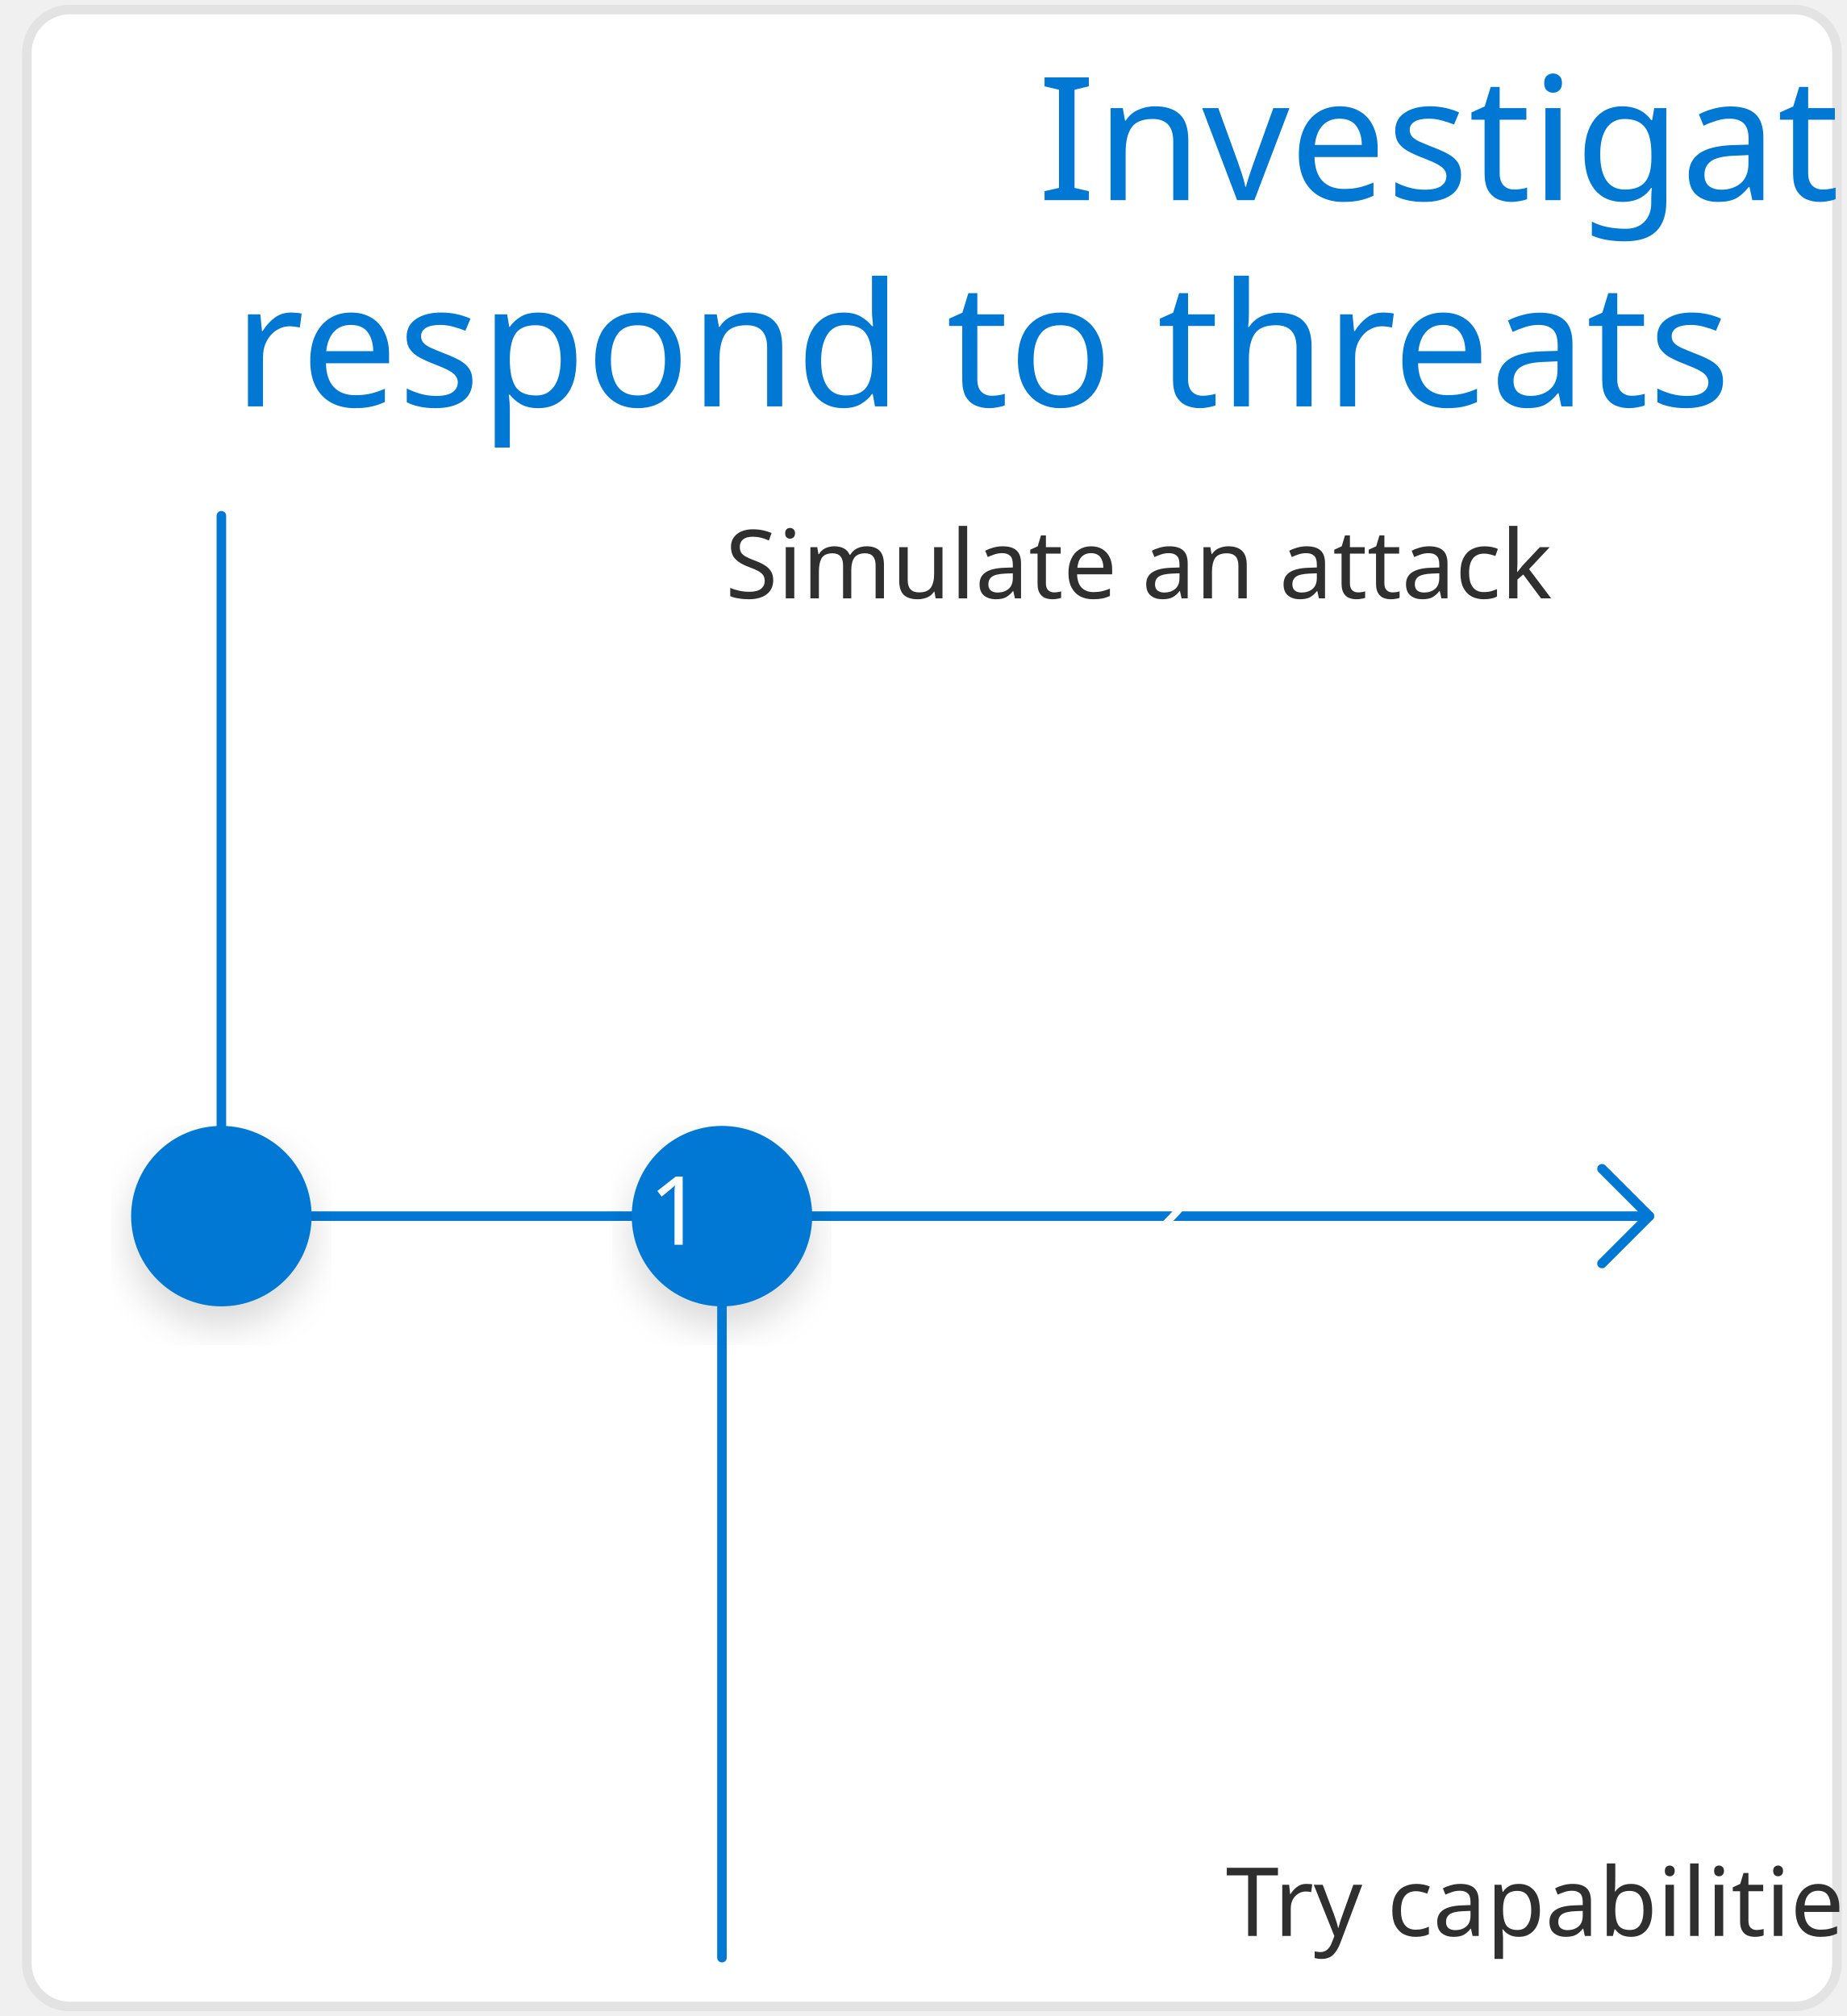
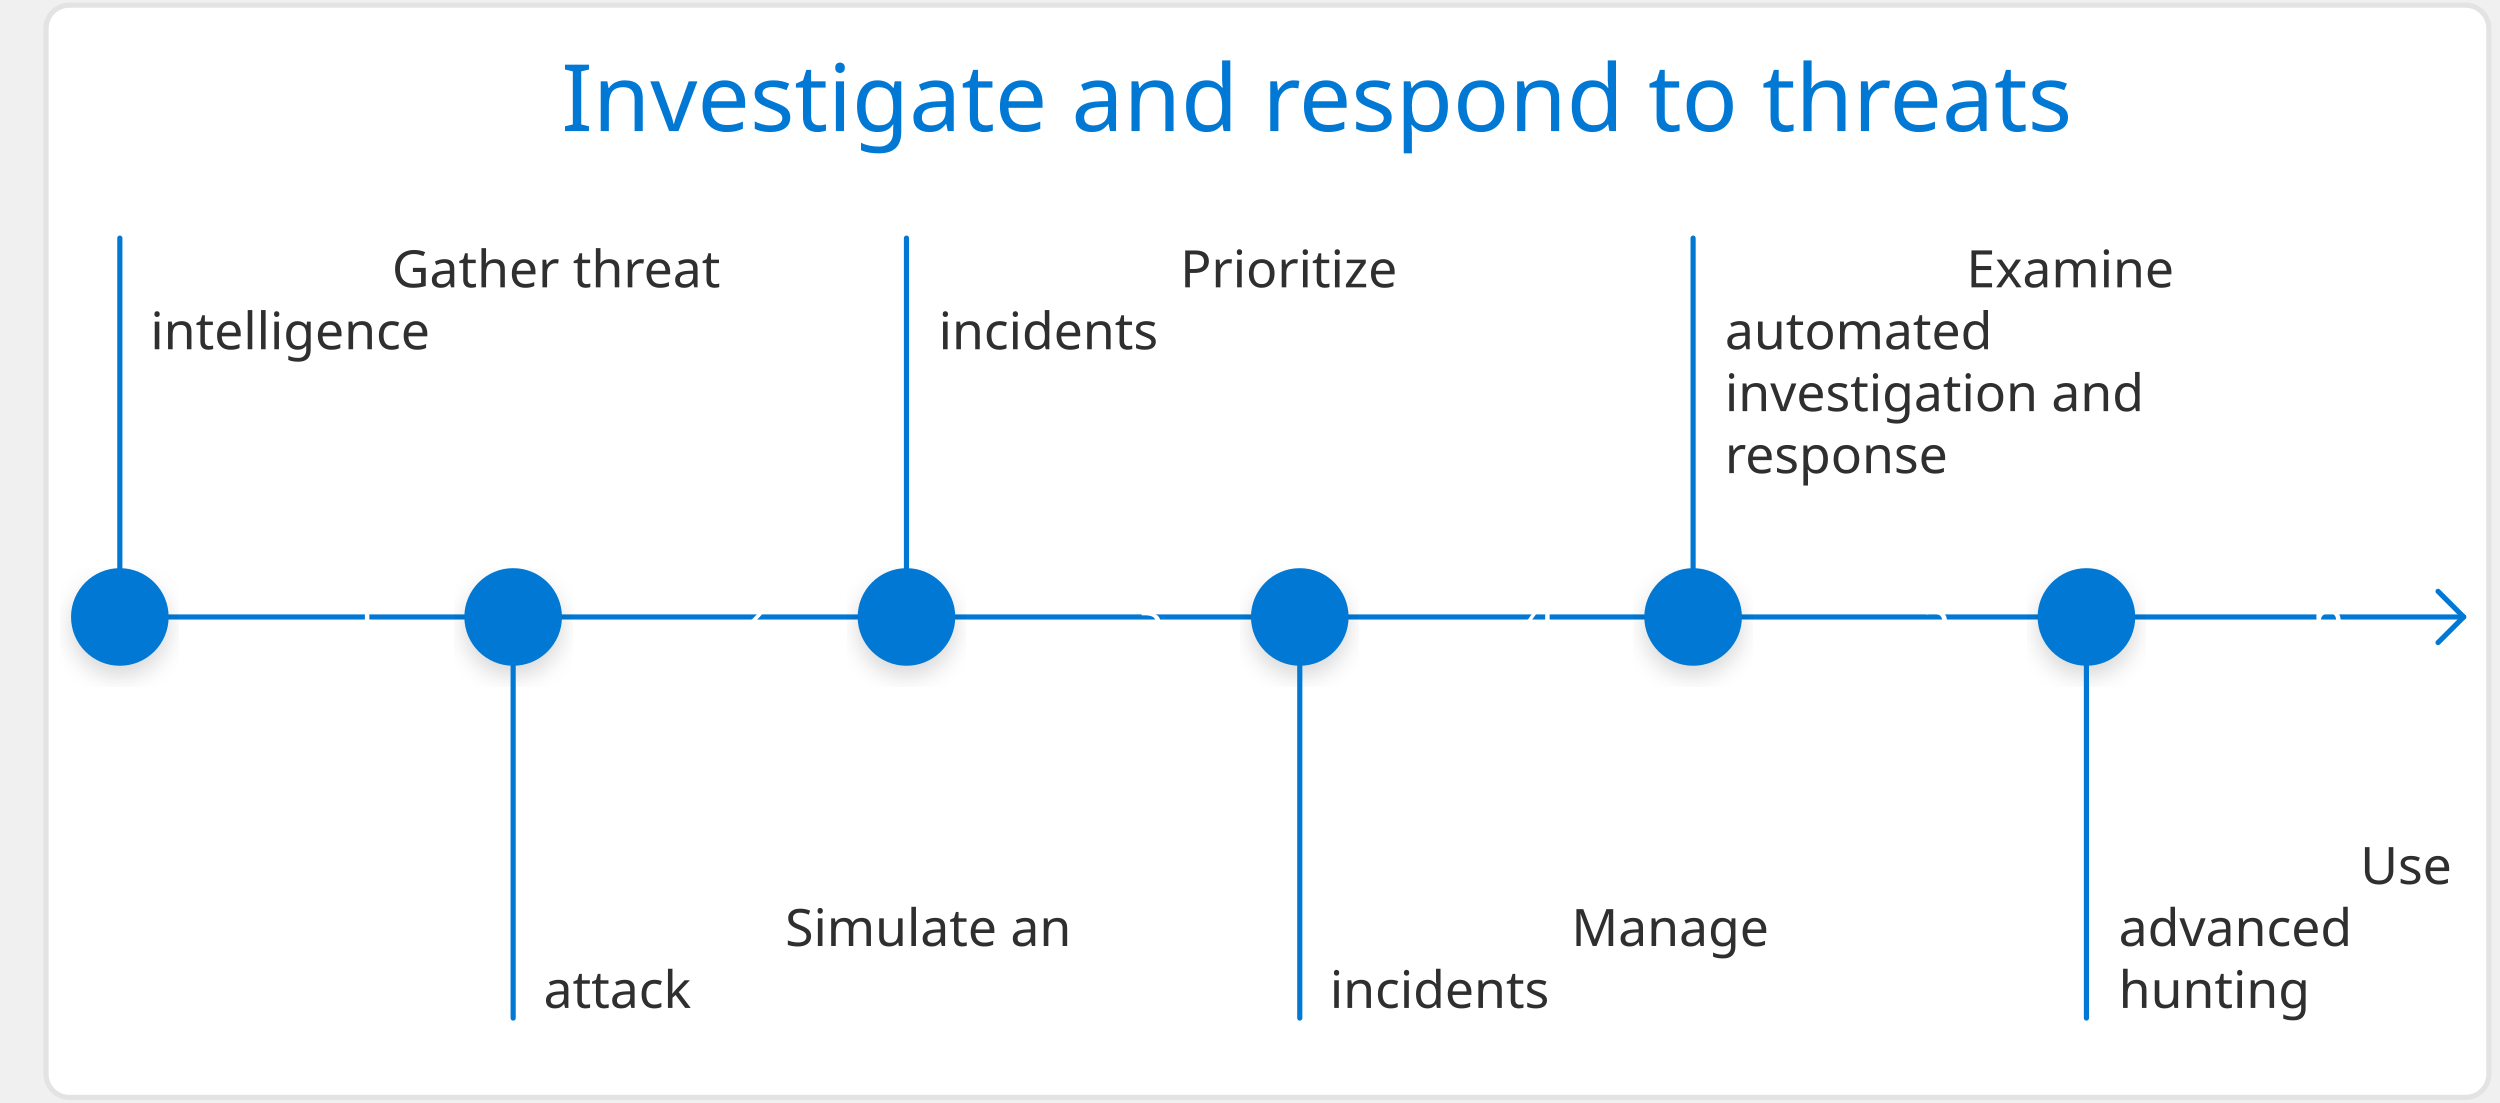
- <svg xmlns="http://www.w3.org/2000/svg" xmlns:ns1="http://schemas.microsoft.com/visio/2003/SVGExtensions/" xmlns:xlink="http://www.w3.org/1999/xlink" width="2.686in" height="2.933in" viewBox="0 0 193.375 211.16" xml:space="preserve" color-interpolation-filters="sRGB" class="st13">
+ <svg xmlns="http://www.w3.org/2000/svg" xmlns:ns1="http://schemas.microsoft.com/visio/2003/SVGExtensions/" xmlns:xlink="http://www.w3.org/1999/xlink" width="6.723in" height="2.965in" viewBox="0 0 484.057 213.5" xml:space="preserve" color-interpolation-filters="sRGB" class="st13">
  <ns1:documentProperties ns1:langID="1033" ns1:viewMarkup="false" />
  <style type="text/css">
	
		.st1 {fill:#ffffff;stroke:#e3e3e3;stroke-width:1}
		.st2 {stroke:#0078d4;stroke-linecap:round;stroke-linejoin:round;stroke-width:1}
		.st3 {fill:none;stroke:none;stroke-width:1}
		.st4 {fill:#0078d4;font-family:Segoe UI Semibold;font-size:1.5em}
- 		.st5 {font-size:1em}
- 		.st6 {marker-end:url(#mrkr1-15);stroke:#0078d4;stroke-linecap:round;stroke-linejoin:round;stroke-width:1}
- 		.st7 {fill:#0078d4;fill-opacity:1;stroke:#0078d4;stroke-opacity:1;stroke-width:0.202}
- 		.st8 {visibility:visible}
- 		.st9 {fill:#000000;fill-opacity:0.15;filter:url(#filter_2);stroke:none}
- 		.st10 {fill:#0078d4;stroke:none;stroke-width:1}
- 		.st11 {fill:#ffffff;font-family:Segoe UI Semibold;font-size:0.833em}
- 		.st12 {fill:#2f2f2f;font-family:Segoe UI;font-size:0.833em}
+ 		.st5 {marker-end:url(#mrkr1-20);stroke:#0078d4;stroke-linecap:round;stroke-linejoin:round;stroke-width:1}
+ 		.st6 {fill:#0078d4;fill-opacity:1;stroke:#0078d4;stroke-opacity:1;stroke-width:0.202}
+ 		.st7 {visibility:visible}
+ 		.st8 {fill:#000000;fill-opacity:0.15;filter:url(#filter_2);stroke:none}
+ 		.st9 {fill:#0078d4;stroke:none;stroke-width:1}
+ 		.st10 {fill:#ffffff;font-family:Segoe UI Semibold;font-size:0.833em}
+ 		.st11 {fill:#2f2f2f;font-family:Segoe UI;font-size:0.833em}
+ 		.st12 {font-size:1em}
		.st13 {fill:none;fill-rule:evenodd;font-size:12px;overflow:visible;stroke-linecap:square;stroke-miterlimit:3}
	
	</style>
  <defs id="Markers">
    <g id="lend1">
      <path d="M 1 -1 L 0 0 L 1 1 " style="stroke-linecap:round;stroke-linejoin:round;fill:none" />
    </g>
-     <marker id="mrkr1-15" class="st7" ns1:arrowType="1" ns1:arrowSize="4" orient="auto" markerUnits="strokeWidth" overflow="visible">
+     <marker id="mrkr1-20" class="st6" ns1:arrowType="1" ns1:arrowSize="4" orient="auto" markerUnits="strokeWidth" overflow="visible">
      <use xlink:href="#lend1" transform="scale(-4.96,-4.96) " />
    </marker>
  </defs>
  <defs id="Filters">
    <filter id="filter_2">
      <feGaussianBlur stdDeviation="2" />
    </filter>
  </defs>
  <g ns1:mID="0" ns1:index="1" ns1:groupContext="foregroundPage">
    <ns1:userDefs>
      <ns1:ud ns1:nameU="visNavType" ns1:val="VT0(1):26" />
    </ns1:userDefs>
    <ns1:pageProperties ns1:drawingScale="1" ns1:pageScale="1" ns1:drawingUnits="19" ns1:shadowOffsetX="9" ns1:shadowOffsetY="-9" />
    <ns1:layer ns1:name="Connector" ns1:index="0" ns1:glue="false" />
    <ns1:layer ns1:name="Text" ns1:index="1" />
    <ns1:layer ns1:name="Drawing" ns1:index="2" />
-     <g id="shape1040-1" ns1:mID="1040" ns1:groupContext="shape" transform="translate(2.8125,-1)">
-       <ns1:userDefs>
-         <ns1:ud ns1:nameU="visNavOrder" ns1:prompt="" ns1:val="VT0(33000):26" />
-       </ns1:userDefs>
-       <rect x="0" y="2" width="189.562" height="209.16" rx="4.5" ry="4.5" class="st1" />
-     </g>
-     <g id="shape1041-3" ns1:mID="1041" ns1:groupContext="shape" ns1:layerMember="0" transform="translate(14.182,-157.137)">
-       <ns1:userDefs>
-         <ns1:ud ns1:nameU="visNavOrder" ns1:prompt="" ns1:val="VT0(34000):26" />
-       </ns1:userDefs>
-       <path d="M9 211.16 L9 282.59" class="st2" />
-     </g>
-     <g id="shape1046-6" ns1:mID="1046" ns1:groupContext="shape" ns1:layerMember="1;2" transform="translate(24.4327,-173.307)">
-       <ns1:userDefs>
-         <ns1:ud ns1:nameU="visNavOrder" ns1:prompt="" ns1:val="VT0(39000):26" />
-       </ns1:userDefs>
-       <ns1:textBlock ns1:margins="rect(0,0,0,0)" />
-       <ns1:textRect cx="80.034" cy="199.673" width="160.07" height="22.974" />
-       <rect x="0" y="188.186" width="160.067" height="22.974" rx="4.5" ry="4.5" class="st3" />
-       <text x="0" y="194.27" class="st4" ns1:langID="1033">
-         <ns1:paragraph />
-         <ns1:tabList />Investigate and <tspan x="0" dy="1.2em" class="st5">respond to threats</tspan>
-       </text>
-     </g>
-     <g id="shape1047-10" ns1:mID="1047" ns1:groupContext="shape" ns1:layerMember="0" transform="translate(22.5937,-92.7798)">
-       <ns1:userDefs>
-         <ns1:ud ns1:nameU="visNavOrder" ns1:prompt="" ns1:val="VT0(40000):26" />
-       </ns1:userDefs>
-       <path d="M0 220.16 L150.13 220.16" class="st6" />
-     </g>
-     <g id="shape1048-16" ns1:mID="1048" ns1:groupContext="shape" ns1:layerMember="2" transform="translate(66.1539,-74.3298)">
-       <ns1:userDefs>
-         <ns1:ud ns1:nameU="visNavOrder" ns1:prompt="" ns1:val="VT0(41000):26" />
-       </ns1:userDefs>
-       <ns1:textBlock ns1:margins="rect(0,0,0,0)" />
-       <ns1:textRect cx="9.45" cy="201.71" width="18.91" height="18.9" />
-       <g id="shadow1048-17" ns1:groupContext="shadow" ns1:shadowOffsetX="1.22465E-16" ns1:shadowOffsetY="-2" ns1:shadowType="1" ns1:shadowScale="1.01" transform="matrix(1.01,0,0,1.01,-0.0945,-0.0171024)" class="st8">
-         <ellipse cx="9.45" cy="201.71" rx="9.45" ry="9.45" class="st9" />
-       </g>
-       <ellipse cx="9.45" cy="201.71" rx="9.45" ry="9.45" class="st10" />
-       <text x="6.67" y="204.71" class="st11" ns1:langID="1033">
+     <g id="shape1070-1" ns1:mID="1070" ns1:groupContext="shape" transform="translate(8.89621,-1)">
+       <ns1:userDefs>
+         <ns1:ud ns1:nameU="visNavOrder" ns1:prompt="" ns1:val="VT0(63000):26" />
+       </ns1:userDefs>
+       <rect x="0" y="2" width="473.021" height="211.5" rx="4.5" ry="4.5" class="st1" />
+     </g>
+     <g id="shape1071-3" ns1:mID="1071" ns1:groupContext="shape" ns1:layerMember="0" transform="translate(14.182,-167.388)">
+       <ns1:userDefs>
+         <ns1:ud ns1:nameU="visNavOrder" ns1:prompt="" ns1:val="VT0(64000):26" />
+       </ns1:userDefs>
+       <path d="M9 213.5 L9 284.93" class="st2" />
+     </g>
+     <g id="shape1072-6" ns1:mID="1072" ns1:groupContext="shape" ns1:layerMember="0" transform="translate(166.506,-167.388)">
+       <ns1:userDefs>
+         <ns1:ud ns1:nameU="visNavOrder" ns1:prompt="" ns1:val="VT0(65000):26" />
+       </ns1:userDefs>
+       <path d="M9 213.5 L9 284.93" class="st2" />
+     </g>
+     <g id="shape1073-9" ns1:mID="1073" ns1:groupContext="shape" ns1:layerMember="0" transform="translate(318.83,-167.388)">
+       <ns1:userDefs>
+         <ns1:ud ns1:nameU="visNavOrder" ns1:prompt="" ns1:val="VT0(66000):26" />
+       </ns1:userDefs>
+       <path d="M9 213.5 L9 284.93" class="st2" />
+     </g>
+     <g id="shape1074-12" ns1:mID="1074" ns1:groupContext="shape" ns1:layerMember="1;2" transform="translate(24.4327,-182.026)">
+       <ns1:userDefs>
+         <ns1:ud ns1:nameU="visNavOrder" ns1:prompt="" ns1:val="VT0(67000):26" />
+       </ns1:userDefs>
+       <ns1:textBlock ns1:margins="rect(0,0,0,0)" />
+       <ns1:textRect cx="188.41" cy="202.013" width="376.82" height="22.974" />
+       <rect x="0" y="190.526" width="376.82" height="22.974" rx="4.5" ry="4.5" class="st3" />
+       <text x="0" y="207.41" class="st4" ns1:langID="1033">
+         <ns1:paragraph />
+         <ns1:tabList />Investigate and respond to threats</text>
+     </g>
+     <g id="shape1075-15" ns1:mID="1075" ns1:groupContext="shape" ns1:layerMember="0" transform="translate(22.5937,-85.0305)">
+       <ns1:userDefs>
+         <ns1:ud ns1:nameU="visNavOrder" ns1:prompt="" ns1:val="VT0(68000):26" />
+       </ns1:userDefs>
+       <path d="M0 204.5 L454.45 204.5" class="st5" />
+     </g>
+     <g id="shape1076-21" ns1:mID="1076" ns1:groupContext="shape" ns1:layerMember="2" transform="translate(89.8941,-84.5805)">
+       <ns1:userDefs>
+         <ns1:ud ns1:nameU="visNavOrder" ns1:prompt="" ns1:val="VT0(69000):26" />
+       </ns1:userDefs>
+       <ns1:textBlock ns1:margins="rect(0,0,0,0)" />
+       <ns1:textRect cx="9.45" cy="204.05" width="18.91" height="18.9" />
+       <g id="shadow1076-22" ns1:groupContext="shadow" ns1:shadowOffsetX="1.22465E-16" ns1:shadowOffsetY="-2" ns1:shadowType="1" ns1:shadowScale="1.01" transform="matrix(1.01,0,0,1.01,-0.0945,-0.0405)" class="st7">
+         <ellipse cx="9.45" cy="204.05" rx="9.45" ry="9.45" class="st8" />
+       </g>
+       <ellipse cx="9.45" cy="204.05" rx="9.45" ry="9.45" class="st9" />
+       <text x="6.67" y="207.05" class="st10" ns1:langID="1033">
        <ns1:paragraph ns1:horizAlign="1" />
        <ns1:tabList />2</text>
    </g>
-     <g id="shape1052-22" ns1:mID="1052" ns1:groupContext="shape" ns1:layerMember="2" transform="translate(13.732,-74.3298)">
-       <ns1:userDefs>
-         <ns1:ud ns1:nameU="visNavOrder" ns1:prompt="" ns1:val="VT0(45000):26" />
-       </ns1:userDefs>
-       <ns1:textBlock ns1:margins="rect(0,0,0,0)" />
-       <ns1:textRect cx="9.45" cy="201.71" width="18.91" height="18.9" />
-       <g id="shadow1052-23" ns1:groupContext="shadow" ns1:shadowOffsetX="1.22465E-16" ns1:shadowOffsetY="-2" ns1:shadowType="1" ns1:shadowScale="1.01" transform="matrix(1.01,0,0,1.01,-0.0945,-0.0171024)" class="st8">
-         <ellipse cx="9.45" cy="201.71" rx="9.45" ry="9.45" class="st9" />
-       </g>
-       <ellipse cx="9.45" cy="201.71" rx="9.45" ry="9.45" class="st10" />
-       <text x="7.44" y="204.71" class="st11" ns1:langID="1033">
+     <g id="shape1077-27" ns1:mID="1077" ns1:groupContext="shape" ns1:layerMember="2" transform="translate(242.218,-84.5805)">
+       <ns1:userDefs>
+         <ns1:ud ns1:nameU="visNavOrder" ns1:prompt="" ns1:val="VT0(70000):26" />
+       </ns1:userDefs>
+       <ns1:textBlock ns1:margins="rect(0,0,0,0)" />
+       <ns1:textRect cx="9.45" cy="204.05" width="18.91" height="18.9" />
+       <g id="shadow1077-28" ns1:groupContext="shadow" ns1:shadowOffsetX="1.22465E-16" ns1:shadowOffsetY="-2" ns1:shadowType="1" ns1:shadowScale="1.01" transform="matrix(1.01,0,0,1.01,-0.0945,-0.0405)" class="st7">
+         <ellipse cx="9.45" cy="204.05" rx="9.45" ry="9.45" class="st8" />
+       </g>
+       <ellipse cx="9.45" cy="204.05" rx="9.45" ry="9.45" class="st9" />
+       <text x="6.57" y="207.05" class="st10" ns1:langID="1033">
+         <ns1:paragraph ns1:horizAlign="1" />
+         <ns1:tabList />4</text>
+     </g>
+     <g id="shape1078-33" ns1:mID="1078" ns1:groupContext="shape" ns1:layerMember="2" transform="translate(394.543,-84.5805)">
+       <ns1:userDefs>
+         <ns1:ud ns1:nameU="visNavOrder" ns1:prompt="" ns1:val="VT0(71000):26" />
+       </ns1:userDefs>
+       <ns1:textBlock ns1:margins="rect(0,0,0,0)" />
+       <ns1:textRect cx="9.45" cy="204.05" width="18.91" height="18.9" />
+       <g id="shadow1078-34" ns1:groupContext="shadow" ns1:shadowOffsetX="1.22465E-16" ns1:shadowOffsetY="-2" ns1:shadowType="1" ns1:shadowScale="1.01" transform="matrix(1.01,0,0,1.01,-0.0945,-0.0405)" class="st7">
+         <ellipse cx="9.45" cy="204.05" rx="9.45" ry="9.45" class="st8" />
+       </g>
+       <ellipse cx="9.45" cy="204.05" rx="9.45" ry="9.45" class="st9" />
+       <text x="6.66" y="207.05" class="st10" ns1:langID="1033">
+         <ns1:paragraph ns1:horizAlign="1" />
+         <ns1:tabList />6</text>
+     </g>
+     <g id="shape1079-39" ns1:mID="1079" ns1:groupContext="shape" ns1:layerMember="2" transform="translate(13.732,-84.5805)">
+       <ns1:userDefs>
+         <ns1:ud ns1:nameU="visNavOrder" ns1:prompt="" ns1:val="VT0(72000):26" />
+       </ns1:userDefs>
+       <ns1:textBlock ns1:margins="rect(0,0,0,0)" />
+       <ns1:textRect cx="9.45" cy="204.05" width="18.91" height="18.9" />
+       <g id="shadow1079-40" ns1:groupContext="shadow" ns1:shadowOffsetX="1.22465E-16" ns1:shadowOffsetY="-2" ns1:shadowType="1" ns1:shadowScale="1.01" transform="matrix(1.01,0,0,1.01,-0.0945,-0.0405)" class="st7">
+         <ellipse cx="9.45" cy="204.05" rx="9.45" ry="9.45" class="st8" />
+       </g>
+       <ellipse cx="9.45" cy="204.05" rx="9.45" ry="9.45" class="st9" />
+       <text x="7.44" y="207.05" class="st10" ns1:langID="1033">
        <ns1:paragraph ns1:horizAlign="1" />
        <ns1:tabList />1</text>
    </g>
-     <g id="shape1057-28" ns1:mID="1057" ns1:groupContext="shape" ns1:layerMember="0" transform="translate(66.6039,-77.531)">
-       <ns1:userDefs>
-         <ns1:ud ns1:nameU="visNavOrder" ns1:prompt="" ns1:val="VT0(50000):26" />
-       </ns1:userDefs>
-       <path d="M9 211.16 L9 282.58" class="st2" />
-     </g>
-     <g id="shape1061-31" ns1:mID="1061" ns1:groupContext="shape" ns1:layerMember="1;2" transform="translate(23.182,-145.827)">
-       <ns1:userDefs>
-         <ns1:ud ns1:nameU="visNavOrder" ns1:prompt="" ns1:val="VT0(54000):26" />
-       </ns1:userDefs>
-       <ns1:textBlock ns1:margins="rect(6,6,6,6)" />
-       <ns1:textRect cx="47.7" cy="205.505" width="95.4" height="11.311" />
-       <rect x="0" y="199.85" width="95.4" height="11.311" rx="4.5" ry="4.5" class="st3" />
-       <text x="6" y="208.5" class="st12" ns1:langID="1033">
-         <ns1:paragraph />
-         <ns1:tabList />Simulate an attack</text>
-     </g>
-     <g id="shape1066-34" ns1:mID="1066" ns1:groupContext="shape" ns1:layerMember="1;2" transform="translate(75.6039,-6.10703)">
-       <ns1:userDefs>
-         <ns1:ud ns1:nameU="visNavOrder" ns1:prompt="" ns1:val="VT0(59000):26" />
-       </ns1:userDefs>
-       <ns1:textBlock ns1:margins="rect(6,6,6,6)" />
-       <ns1:textRect cx="47.7" cy="205.876" width="95.4" height="10.569" />
-       <rect x="0" y="200.591" width="95.4" height="10.569" rx="4.5" ry="4.5" class="st3" />
-       <text x="6" y="208.88" class="st12" ns1:langID="1033">
-         <ns1:paragraph />
-         <ns1:tabList />Try capabilities</text>
+     <g id="shape1080-45" ns1:mID="1080" ns1:groupContext="shape" ns1:layerMember="2" transform="translate(166.056,-84.5805)">
+       <ns1:userDefs>
+         <ns1:ud ns1:nameU="visNavOrder" ns1:prompt="" ns1:val="VT0(73000):26" />
+       </ns1:userDefs>
+       <ns1:textBlock ns1:margins="rect(0,0,0,0)" />
+       <ns1:textRect cx="9.45" cy="204.05" width="18.91" height="18.9" />
+       <g id="shadow1080-46" ns1:groupContext="shadow" ns1:shadowOffsetX="1.22465E-16" ns1:shadowOffsetY="-2" ns1:shadowType="1" ns1:shadowScale="1.01" transform="matrix(1.01,0,0,1.01,-0.0945,-0.0405)" class="st7">
+         <ellipse cx="9.45" cy="204.05" rx="9.45" ry="9.45" class="st8" />
+       </g>
+       <ellipse cx="9.45" cy="204.05" rx="9.45" ry="9.45" class="st9" />
+       <text x="6.67" y="207.05" class="st10" ns1:langID="1033">
+         <ns1:paragraph ns1:horizAlign="1" />
+         <ns1:tabList />3</text>
+     </g>
+     <g id="shape1081-51" ns1:mID="1081" ns1:groupContext="shape" ns1:layerMember="2" transform="translate(318.38,-84.5805)">
+       <ns1:userDefs>
+         <ns1:ud ns1:nameU="visNavOrder" ns1:prompt="" ns1:val="VT0(74000):26" />
+       </ns1:userDefs>
+       <ns1:textBlock ns1:margins="rect(0,0,0,0)" />
+       <ns1:textRect cx="9.45" cy="204.05" width="18.91" height="18.9" />
+       <g id="shadow1081-52" ns1:groupContext="shadow" ns1:shadowOffsetX="1.22465E-16" ns1:shadowOffsetY="-2" ns1:shadowType="1" ns1:shadowScale="1.01" transform="matrix(1.01,0,0,1.01,-0.0945,-0.0405)" class="st7">
+         <ellipse cx="9.45" cy="204.05" rx="9.45" ry="9.45" class="st8" />
+       </g>
+       <ellipse cx="9.45" cy="204.05" rx="9.45" ry="9.45" class="st9" />
+       <text x="6.67" y="207.05" class="st10" ns1:langID="1033">
+         <ns1:paragraph ns1:horizAlign="1" />
+         <ns1:tabList />5</text>
+     </g>
+     <g id="shape1082-57" ns1:mID="1082" ns1:groupContext="shape" ns1:layerMember="0" transform="translate(90.3441,-87.7817)">
+       <ns1:userDefs>
+         <ns1:ud ns1:nameU="visNavOrder" ns1:prompt="" ns1:val="VT0(75000):26" />
+       </ns1:userDefs>
+       <path d="M9 213.5 L9 284.92" class="st2" />
+     </g>
+     <g id="shape1083-60" ns1:mID="1083" ns1:groupContext="shape" ns1:layerMember="0" transform="translate(242.668,-87.7817)">
+       <ns1:userDefs>
+         <ns1:ud ns1:nameU="visNavOrder" ns1:prompt="" ns1:val="VT0(76000):26" />
+       </ns1:userDefs>
+       <path d="M9 213.5 L9 284.92" class="st2" />
+     </g>
+     <g id="shape1084-63" ns1:mID="1084" ns1:groupContext="shape" ns1:layerMember="0" transform="translate(394.993,-87.7817)">
+       <ns1:userDefs>
+         <ns1:ud ns1:nameU="visNavOrder" ns1:prompt="" ns1:val="VT0(77000):26" />
+       </ns1:userDefs>
+       <path d="M9 213.5 L9 284.92" class="st2" />
+     </g>
+     <g id="shape1085-66" ns1:mID="1085" ns1:groupContext="shape" ns1:layerMember="1;2" transform="translate(23.0971,-138.152)">
+       <ns1:userDefs>
+         <ns1:ud ns1:nameU="visNavOrder" ns1:prompt="" ns1:val="VT0(78000):26" />
+       </ns1:userDefs>
+       <ns1:textBlock ns1:margins="rect(6,6,6,6)" ns1:verticalAlign="0" />
+       <ns1:textRect cx="47.7" cy="196.143" width="95.4" height="34.714" />
+       <rect x="0" y="178.786" width="95.4" height="34.714" rx="4.5" ry="4.5" class="st3" />
+       <text x="6" y="193.79" class="st11" ns1:langID="1033">
+         <ns1:paragraph />
+         <ns1:tabList />Gather threat <tspan x="6" dy="1.2em" class="st12">intelligence</tspan>
+       </text>
+     </g>
+     <g id="shape1086-70" ns1:mID="1086" ns1:groupContext="shape" ns1:layerMember="1;2" transform="translate(175.743,-142.652)">
+       <ns1:userDefs>
+         <ns1:ud ns1:nameU="visNavOrder" ns1:prompt="" ns1:val="VT0(79000):26" />
+       </ns1:userDefs>
+       <ns1:textBlock ns1:margins="rect(6,6,6,6)" ns1:verticalAlign="0" />
+       <ns1:textRect cx="42.446" cy="198.393" width="84.9" height="30.214" />
+       <rect x="0" y="183.286" width="84.891" height="30.214" rx="4.5" ry="4.5" class="st3" />
+       <text x="6" y="198.29" class="st11" ns1:langID="1033">
+         <ns1:paragraph />
+         <ns1:tabList />Prioritize <tspan x="6" dy="1.2em" class="st12">incidents</tspan>
+       </text>
+     </g>
+     <g id="shape1087-74" ns1:mID="1087" ns1:groupContext="shape" ns1:layerMember="1;2" transform="translate(327.993,-113.429)">
+       <ns1:userDefs>
+         <ns1:ud ns1:nameU="visNavOrder" ns1:prompt="" ns1:val="VT0(80000):26" />
+       </ns1:userDefs>
+       <ns1:textBlock ns1:margins="rect(6,6,6,6)" ns1:verticalAlign="0" />
+       <ns1:textRect cx="47.7" cy="183.781" width="95.4" height="59.438" />
+       <rect x="0" y="154.062" width="95.4" height="59.438" rx="4.5" ry="4.5" class="st3" />
+       <text x="6" y="169.06" class="st11" ns1:langID="1033">
+         <ns1:paragraph />
+         <ns1:tabList />Examine <tspan x="6" dy="1.2em" class="st12">automated </tspan>
+         <tspan x="6" dy="1.2em" class="st12">investigation and </tspan>
+         <tspan x="6" dy="1.2em" class="st12">response</tspan>
+       </text>
+     </g>
+     <g id="shape1088-80" ns1:mID="1088" ns1:groupContext="shape" ns1:layerMember="1;2" transform="translate(99.2432,-9.31422)">
+       <ns1:userDefs>
+         <ns1:ud ns1:nameU="visNavOrder" ns1:prompt="" ns1:val="VT0(81000):26" />
+       </ns1:userDefs>
+       <ns1:textBlock ns1:margins="rect(6,6,6,6)" ns1:verticalAlign="2" />
+       <ns1:textRect cx="35.75" cy="196.506" width="71.51" height="33.987" />
+       <rect x="0" y="179.513" width="71.501" height="33.987" rx="4.5" ry="4.5" class="st3" />
+       <text x="6" y="192.5" class="st11" ns1:langID="1033">
+         <ns1:paragraph />
+         <ns1:tabList />Simulate an <tspan x="6" dy="1.2em" class="st12">attack</tspan>
+       </text>
+     </g>
+     <g id="shape1089-84" ns1:mID="1089" ns1:groupContext="shape" ns1:layerMember="1;2" transform="translate(251.493,-9.31422)">
+       <ns1:userDefs>
+         <ns1:ud ns1:nameU="visNavOrder" ns1:prompt="" ns1:val="VT0(82000):26" />
+       </ns1:userDefs>
+       <ns1:textBlock ns1:margins="rect(6,6,6,6)" ns1:verticalAlign="2" />
+       <ns1:textRect cx="43.235" cy="194.008" width="86.47" height="38.985" />
+       <rect x="0" y="174.515" width="86.469" height="38.985" rx="4.5" ry="4.5" class="st3" />
+       <text x="6" y="192.5" class="st11" ns1:langID="1033">
+         <ns1:paragraph />
+         <ns1:tabList />Manage <tspan x="6" dy="1.2em" class="st12">incidents</tspan>
+       </text>
+     </g>
+     <g id="shape1090-88" ns1:mID="1090" ns1:groupContext="shape" ns1:layerMember="1;2" transform="translate(404.243,-9.31422)">
+       <ns1:userDefs>
+         <ns1:ud ns1:nameU="visNavOrder" ns1:prompt="" ns1:val="VT0(83000):26" />
+       </ns1:userDefs>
+       <ns1:textBlock ns1:margins="rect(6,6,6,6)" ns1:verticalAlign="2" />
+       <ns1:textRect cx="34.969" cy="191.195" width="69.94" height="44.61" />
+       <rect x="0" y="168.89" width="69.938" height="44.61" rx="4.5" ry="4.5" class="st3" />
+       <text x="6" y="180.5" class="st11" ns1:langID="1033">
+         <ns1:paragraph />
+         <ns1:tabList />Use <tspan x="6" dy="1.2em" class="st12">advanced </tspan>
+         <tspan x="6" dy="1.2em" class="st12">hunting</tspan>
+       </text>
    </g>
  </g>
</svg>
